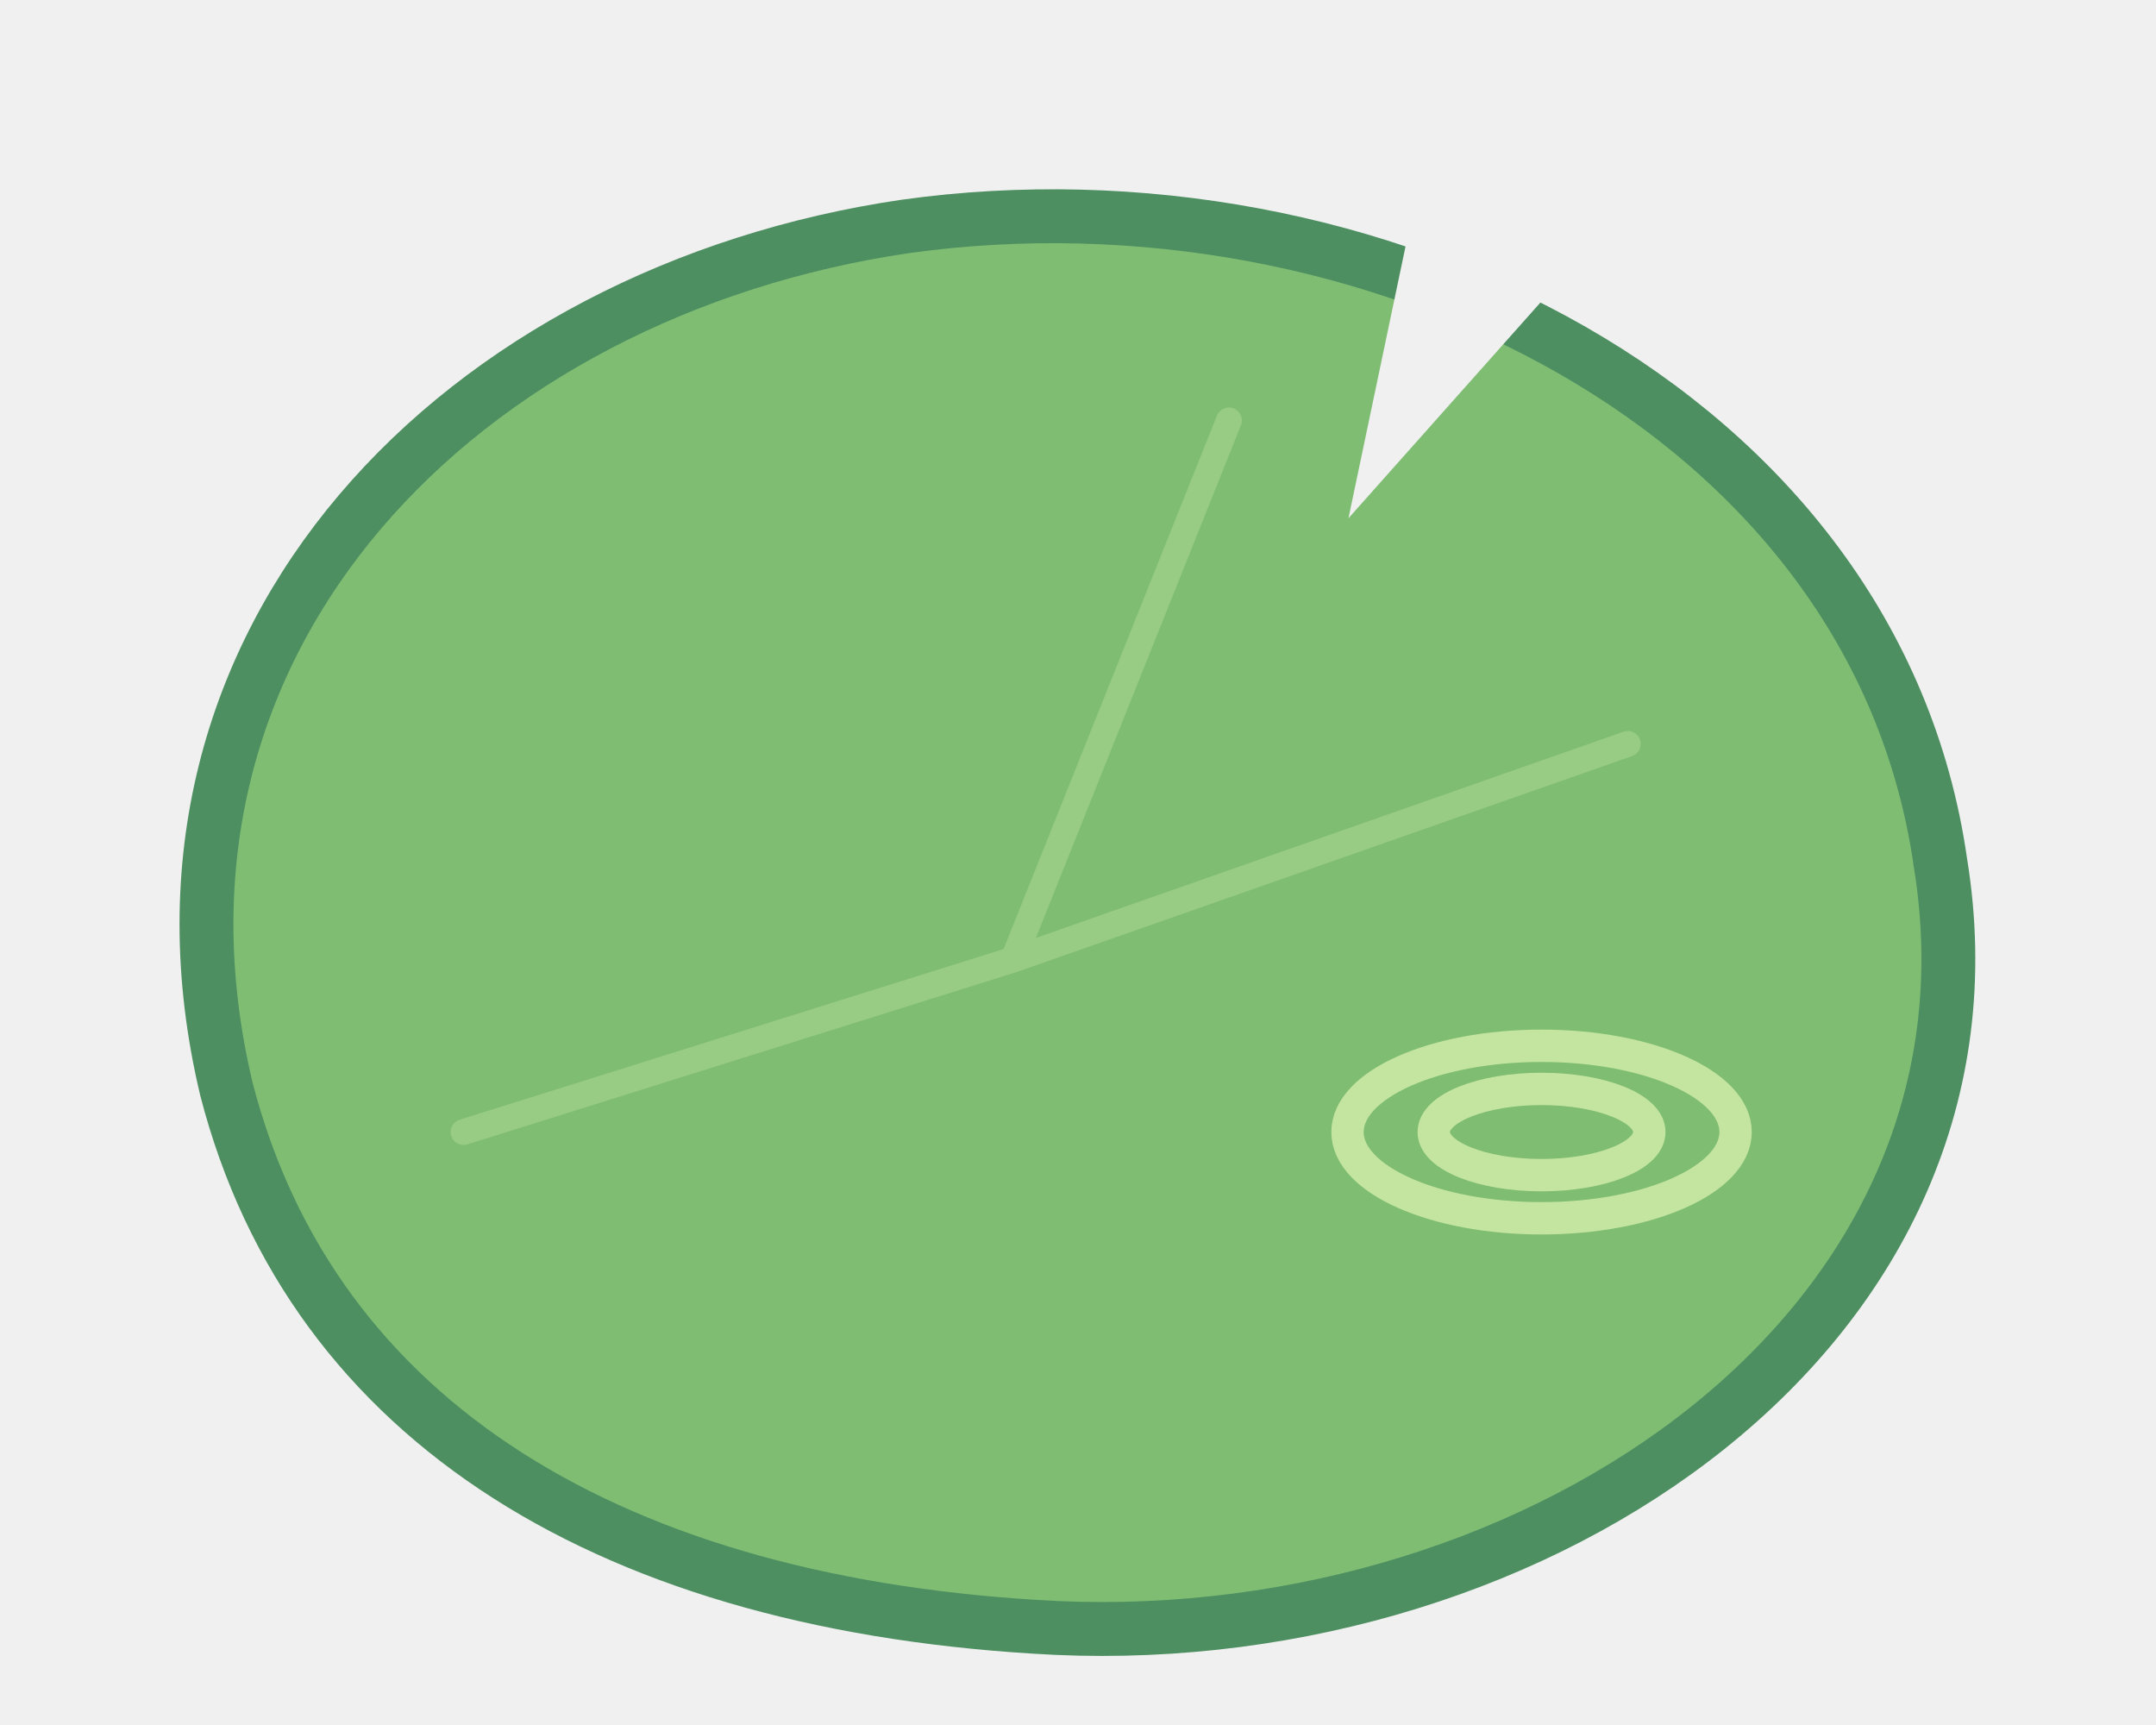
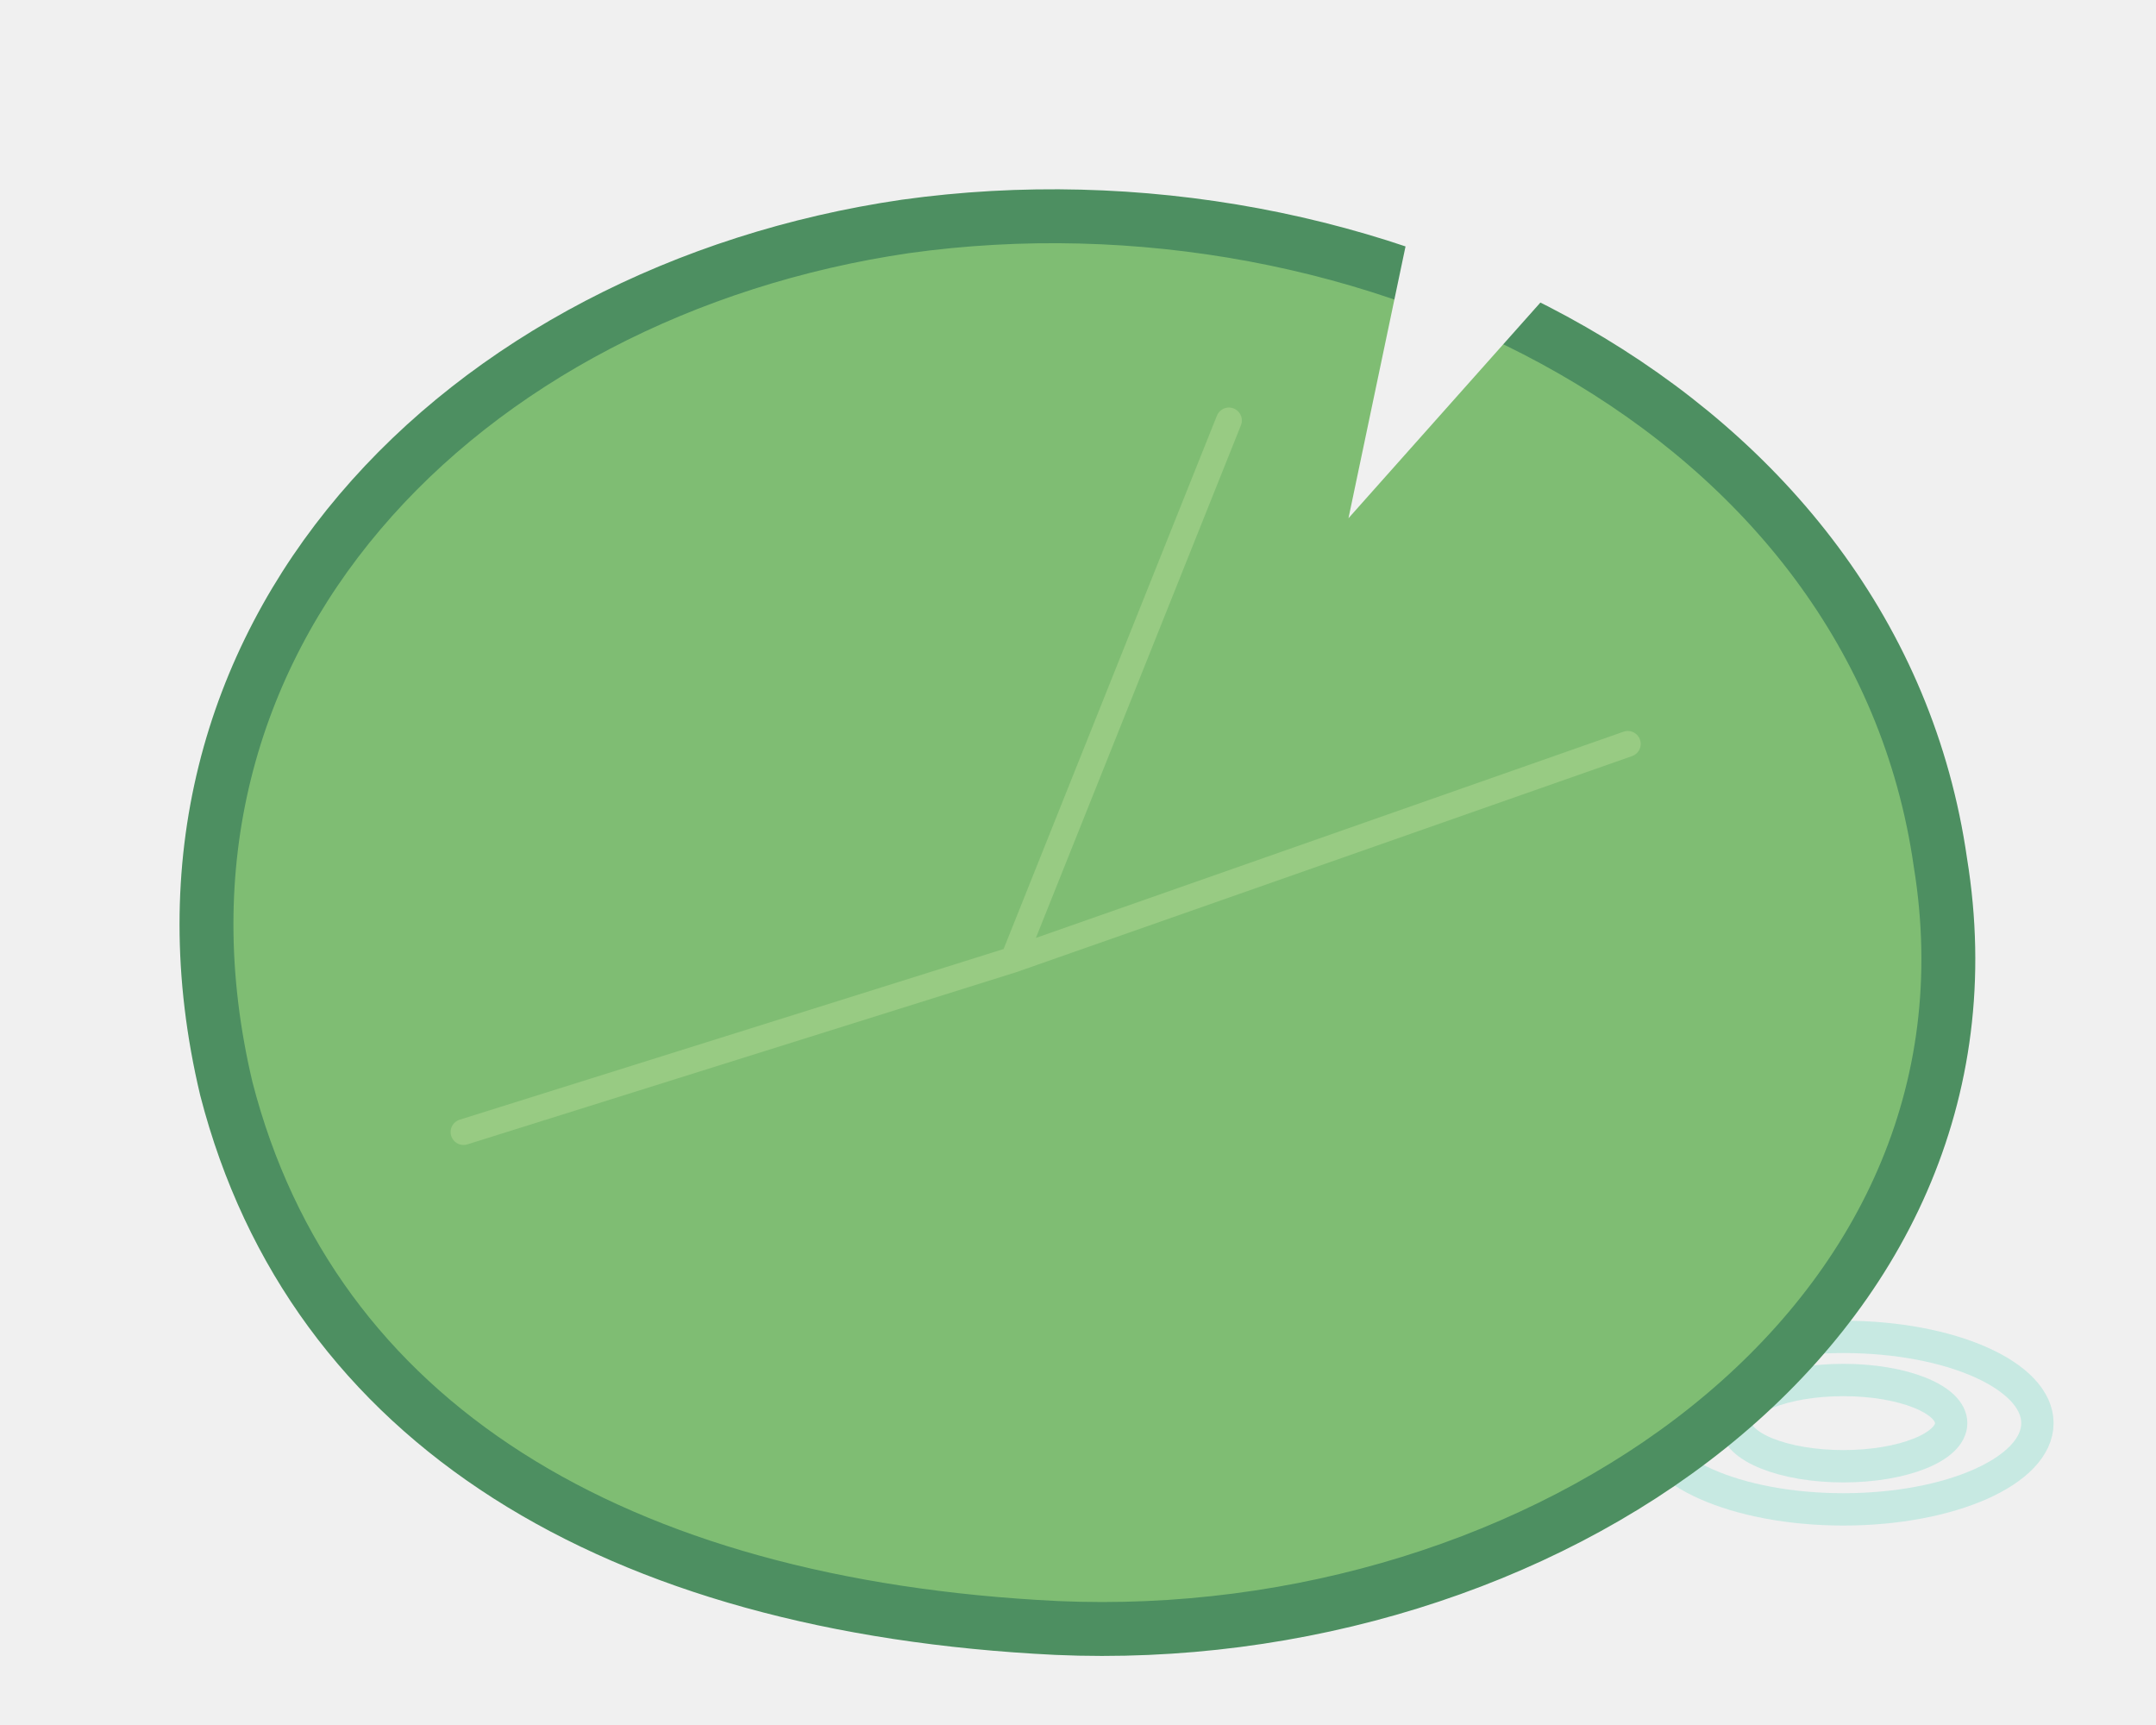
<svg xmlns="http://www.w3.org/2000/svg" viewBox="0 0 200 160" preserveAspectRatio="xMidYMid meet" aria-hidden="true" focusable="false" class="theme-object" data-variant-silhouette="6" data-variant-palette="0" data-variant-orientation="15" data-variant-notch="5" data-variant-vein="3" data-variant-accent="3" data-visual-axis="orientation" data-visual-value="15" data-visual-scope="self">
  <defs>
    <mask id="mask" maskUnits="userSpaceOnUse" x="0" y="0" width="200" height="160">
      <rect width="200" height="160" fill="white" />
      <path data-visual-axis="notch" data-visual-value="5" data-visual-scope="self" d="M145 88L194 65L194 92Z" fill="black" transform="rotate(307 95 88)" />
    </mask>
  </defs>
  <g data-visual-axis="palette" data-visual-value="0">
+     <g data-visual-axis="accent" data-visual-value="3" data-theme-grounding="water-behind-leaf">
+       <g class="theme-detail theme-detail-accent" fill="none" stroke="#bde7df" stroke-width="3" opacity=".8" transform="translate(28 27)">
+         <ellipse cx="143" cy="105" rx="18" ry="8" />
+         <ellipse cx="143" cy="105" rx="10" ry="4" />
+       </g>
+     </g>
    <g mask="url(#mask)">
      <path data-visual-axis="silhouette" data-visual-value="6" data-visual-scope="self" d="M21 101C11 59 43 27 84 21C127 15 174 38 180 80C187 123 143 153 98 151C57 149 29 132 21 101Z" fill="rgb(127, 189, 115)" stroke="rgb(77, 143, 97)" stroke-width="5" />
      <g data-visual-axis="vein" data-visual-value="3" opacity=".28">
        <path class="theme-detail" d="M94 89L43 105M94 89L114 39M94 89L151 69" stroke="#d6efab" stroke-width="2.4" fill="none" stroke-linecap="round" />
      </g>
    </g>
-     <g data-visual-axis="accent" data-visual-value="3">
-       <g class="theme-detail theme-detail-accent" fill="none" stroke="#d6efab" stroke-width="3" opacity=".8">
-         <ellipse cx="143" cy="105" rx="18" ry="8" />
-         <ellipse cx="143" cy="105" rx="10" ry="4" />
-       </g>
-     </g>
  </g>
  <rect data-theme-content-area="content" x="40" y="48" width="120" height="80" fill="none" stroke="none" />
</svg>
